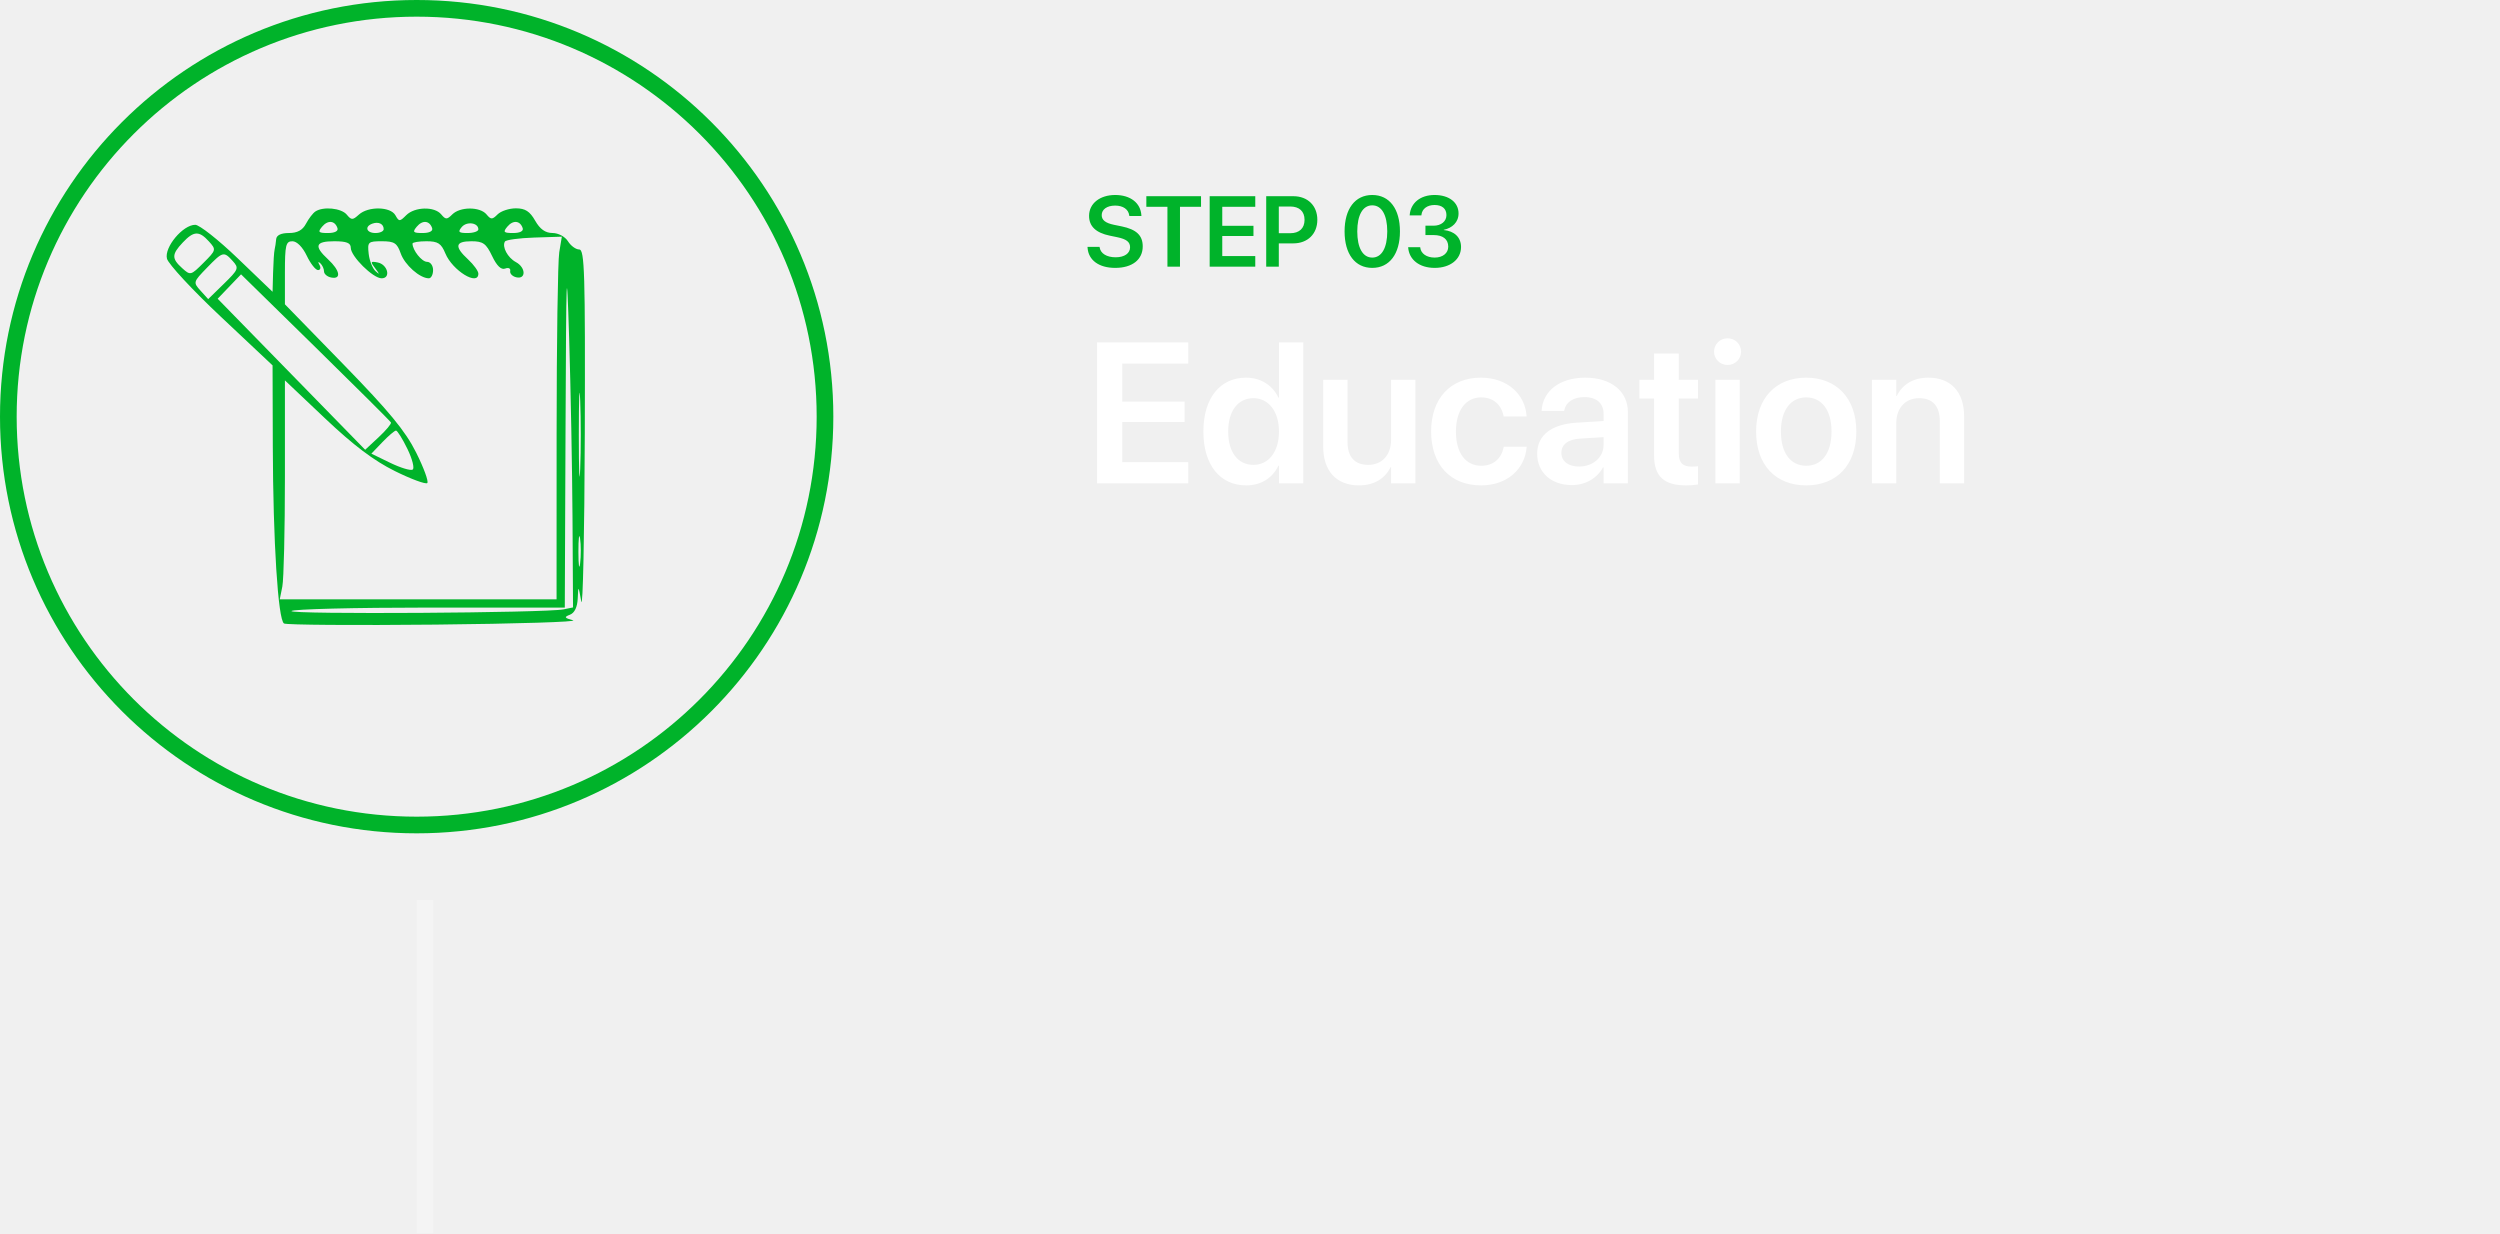
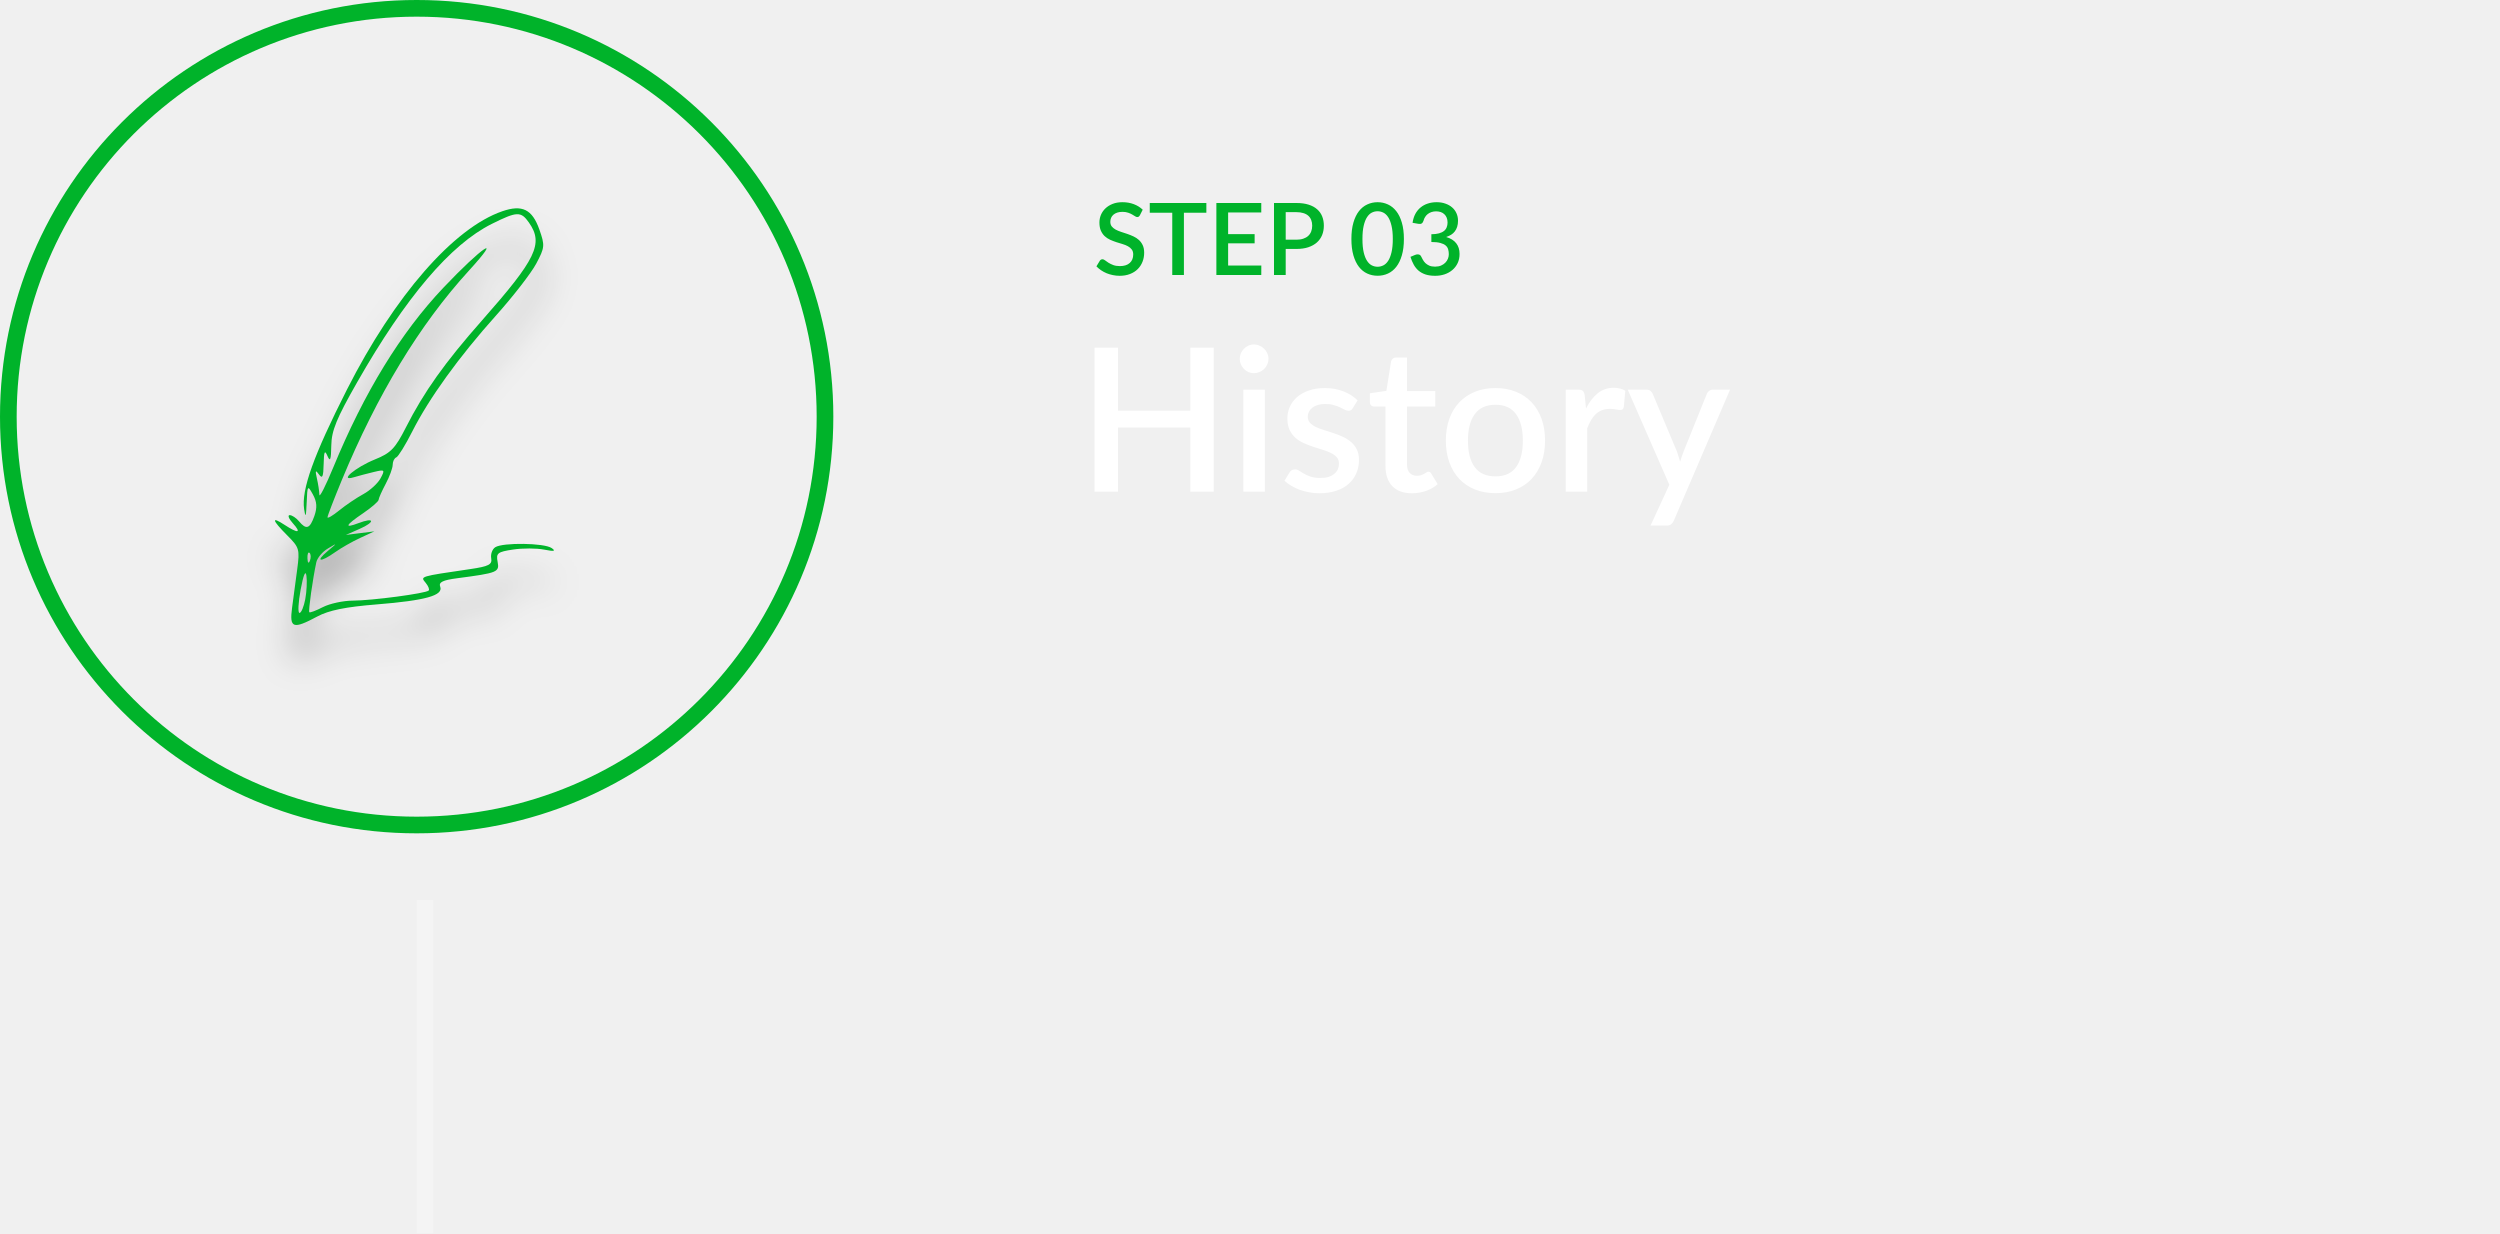
<svg xmlns="http://www.w3.org/2000/svg" width="300" height="148" viewBox="0 0 300 148" fill="none">
  <rect x="1" y="1" width="98" height="98" rx="49" stroke="#00B32A" stroke-width="2" />
-   <path d="M133.822 32.147C135.885 32.147 137.127 31.145 137.127 29.568V29.562C137.127 28.244 136.359 27.529 134.602 27.166L133.688 26.979C132.668 26.768 132.205 26.416 132.205 25.818V25.812C132.205 25.139 132.82 24.676 133.811 24.67C134.76 24.67 135.41 25.109 135.51 25.848L135.521 25.918H136.969L136.963 25.818C136.875 24.371 135.668 23.398 133.822 23.398C132 23.398 130.693 24.406 130.688 25.895V25.9C130.688 27.16 131.508 27.934 133.172 28.279L134.08 28.467C135.17 28.695 135.609 29.035 135.609 29.668V29.674C135.609 30.4 134.941 30.875 133.875 30.875C132.814 30.875 132.07 30.424 131.959 29.697L131.947 29.627H130.5L130.506 29.715C130.605 31.232 131.883 32.147 133.822 32.147ZM140.092 32H141.598V24.816H144.123V23.545H137.561V24.816H140.092V32ZM145.16 32H150.633V30.729H146.672V28.32H150.416V27.096H146.672V24.816H150.633V23.545H145.16V32ZM151.945 32H153.457V29.205H155.203C156.914 29.205 158.08 28.068 158.08 26.381V26.369C158.08 24.676 156.914 23.545 155.203 23.545H151.945V32ZM154.828 24.781C155.912 24.781 156.545 25.361 156.545 26.375V26.387C156.545 27.4 155.912 27.986 154.828 27.986H153.457V24.781H154.828ZM164.672 32.147C166.74 32.147 167.994 30.465 167.994 27.775V27.764C167.994 25.074 166.74 23.398 164.672 23.398C162.598 23.398 161.35 25.074 161.35 27.764V27.775C161.35 30.465 162.598 32.147 164.672 32.147ZM164.672 30.91C163.529 30.91 162.873 29.727 162.873 27.775V27.764C162.873 25.812 163.529 24.641 164.672 24.641C165.809 24.641 166.471 25.812 166.471 27.764V27.775C166.471 29.727 165.809 30.91 164.672 30.91ZM172.166 32.147C174.035 32.147 175.324 31.115 175.324 29.645V29.633C175.324 28.461 174.498 27.723 173.25 27.605V27.576C174.264 27.365 175.025 26.668 175.025 25.619V25.607C175.025 24.295 173.895 23.398 172.148 23.398C170.443 23.398 169.289 24.348 169.166 25.777L169.16 25.848H170.566L170.572 25.789C170.648 25.062 171.258 24.6 172.148 24.6C173.057 24.6 173.572 25.045 173.572 25.807V25.818C173.572 26.557 172.951 27.084 172.02 27.084H171.053V28.209H172.055C173.133 28.209 173.789 28.701 173.789 29.592V29.604C173.789 30.371 173.139 30.91 172.16 30.91C171.17 30.91 170.514 30.412 170.432 29.727L170.426 29.662H168.979L168.984 29.732C169.102 31.15 170.309 32.147 172.166 32.147Z" fill="#00B32A" />
-   <path d="M131.645 58H142.59V55.457H134.668V50.641H142.156V48.191H134.668V43.633H142.59V41.09H131.645V58ZM149.539 58.246C151.332 58.246 152.703 57.355 153.406 55.891H153.477V58H156.395V41.09H153.477V47.711H153.406C152.703 46.223 151.285 45.32 149.527 45.32C146.41 45.32 144.406 47.77 144.406 51.777V51.789C144.406 55.785 146.398 58.246 149.539 58.246ZM150.418 55.785C148.543 55.785 147.383 54.262 147.383 51.789V51.777C147.383 49.305 148.555 47.781 150.418 47.781C152.211 47.781 153.477 49.352 153.477 51.777V51.789C153.477 54.227 152.223 55.785 150.418 55.785ZM163.074 58.246C164.949 58.246 166.227 57.379 166.871 56.055H166.93V58H169.848V45.578H166.93V52.773C166.93 54.578 165.863 55.785 164.188 55.785C162.523 55.785 161.703 54.789 161.703 53.031V45.578H158.785V53.605C158.785 56.488 160.344 58.246 163.074 58.246ZM177.734 58.246C180.875 58.246 182.973 56.277 183.195 53.688L183.207 53.605H180.453L180.43 53.711C180.16 55.012 179.223 55.891 177.746 55.891C175.906 55.891 174.711 54.391 174.711 51.801V51.789C174.711 49.246 175.895 47.688 177.734 47.688C179.281 47.688 180.172 48.66 180.418 49.867L180.441 49.973H183.195L183.184 49.879C183.008 47.395 180.969 45.32 177.699 45.32C174.078 45.32 171.734 47.805 171.734 51.766V51.777C171.734 55.762 174.043 58.246 177.734 58.246ZM188.621 58.211C190.262 58.211 191.645 57.391 192.359 56.09H192.43V58H195.348V49.457C195.348 46.961 193.344 45.32 190.238 45.32C187.086 45.32 185.176 46.973 185 49.176L184.988 49.316H187.695L187.719 49.211C187.906 48.297 188.75 47.652 190.133 47.652C191.609 47.652 192.43 48.414 192.43 49.668V50.523L189.184 50.723C186.172 50.91 184.461 52.234 184.461 54.438V54.461C184.461 56.676 186.137 58.211 188.621 58.211ZM187.367 54.344V54.332C187.367 53.348 188.152 52.727 189.594 52.633L192.43 52.457V53.395C192.43 54.871 191.164 55.984 189.488 55.984C188.211 55.984 187.367 55.363 187.367 54.344ZM202.32 58.246C202.906 58.246 203.422 58.188 203.762 58.141V55.949C203.562 55.961 203.34 55.996 203.059 55.996C201.992 55.996 201.453 55.609 201.453 54.391V47.828H203.762V45.578H201.453V42.426H198.488V45.578H196.73V47.828H198.488V54.637C198.488 57.191 199.719 58.246 202.32 58.246ZM207.312 43.797C208.227 43.797 208.93 43.07 208.93 42.203C208.93 41.312 208.227 40.598 207.312 40.598C206.398 40.598 205.684 41.312 205.684 42.203C205.684 43.07 206.398 43.797 207.312 43.797ZM205.848 58H208.766V45.578H205.848V58ZM216.746 58.246C220.391 58.246 222.758 55.82 222.758 51.789V51.766C222.758 47.758 220.355 45.32 216.734 45.32C213.125 45.32 210.734 47.781 210.734 51.766V51.789C210.734 55.809 213.09 58.246 216.746 58.246ZM216.758 55.891C214.895 55.891 213.711 54.402 213.711 51.789V51.766C213.711 49.188 214.918 47.688 216.734 47.688C218.586 47.688 219.781 49.176 219.781 51.766V51.789C219.781 54.391 218.598 55.891 216.758 55.891ZM224.633 58H227.551V50.793C227.551 49 228.617 47.781 230.293 47.781C231.957 47.781 232.777 48.777 232.777 50.547V58H235.695V49.961C235.695 47.078 234.137 45.32 231.406 45.32C229.52 45.32 228.254 46.188 227.609 47.523H227.551V45.578H224.633V58Z" fill="white" />
-   <path fill-rule="evenodd" clip-rule="evenodd" d="M37.844 25.378C37.546 25.577 37.037 26.241 36.716 26.852C36.309 27.623 35.682 27.963 34.666 27.963C33.721 27.963 33.18 28.226 33.14 28.704C33.106 29.112 33.022 29.668 32.955 29.939C32.887 30.211 32.804 31.464 32.77 32.724L32.708 35.014L28.521 30.995C26.218 28.784 23.927 26.976 23.428 26.976C21.944 26.976 19.692 29.672 20.035 31.038C20.195 31.679 23.113 34.822 26.518 38.024L32.708 43.846L32.736 53.562C32.77 64.974 33.364 74.375 34.08 74.818C34.359 74.991 42.555 75.051 52.293 74.953C62.031 74.854 69.442 74.622 68.763 74.436C67.72 74.151 67.662 74.047 68.393 73.766C68.949 73.553 69.282 72.856 69.327 71.813C69.395 70.236 69.407 70.246 69.751 72.168C69.946 73.255 70.136 64.198 70.175 52.042C70.236 32.748 70.151 29.939 69.508 29.939C69.103 29.939 68.494 29.495 68.155 28.951C67.805 28.392 67.001 27.962 66.298 27.96C65.44 27.958 64.8 27.502 64.218 26.479C63.579 25.356 63.022 25 61.907 25C61.099 25 60.11 25.327 59.71 25.727C59.07 26.367 58.911 26.367 58.38 25.727C57.602 24.79 55.214 24.79 54.277 25.727C53.637 26.367 53.478 26.367 52.947 25.727C52.134 24.748 49.765 24.806 48.741 25.83C47.964 26.608 47.882 26.608 47.447 25.83C46.859 24.78 44.193 24.733 43.066 25.753C42.32 26.428 42.169 26.428 41.608 25.753C40.957 24.968 38.783 24.751 37.844 25.378ZM40.497 27.377C40.616 27.733 40.168 27.963 39.356 27.963C38.211 27.963 38.11 27.855 38.648 27.206C39.336 26.378 40.191 26.456 40.497 27.377ZM46.043 27.499C46.043 27.755 45.599 27.963 45.056 27.963C43.966 27.963 43.711 27.186 44.685 26.836C45.432 26.569 46.043 26.866 46.043 27.499ZM51.857 27.377C51.976 27.733 51.528 27.963 50.716 27.963C49.571 27.963 49.47 27.855 50.008 27.206C50.696 26.378 51.55 26.456 51.857 27.377ZM57.403 27.522C57.403 27.765 56.821 27.963 56.108 27.963C55.036 27.963 54.915 27.84 55.403 27.252C56.004 26.529 57.403 26.718 57.403 27.522ZM62.723 27.377C62.842 27.733 62.394 27.963 61.582 27.963C60.437 27.963 60.336 27.855 60.874 27.206C61.562 26.378 62.416 26.456 62.723 27.377ZM25.07 28.971C25.963 29.958 25.95 30.01 24.425 31.535C22.901 33.06 22.848 33.072 21.861 32.179C20.585 31.025 20.596 30.524 21.928 29.106C23.248 27.701 23.895 27.673 25.07 28.971ZM67.109 30.281C66.938 31.316 66.796 41.108 66.793 52.042L66.788 71.921H33.572L33.881 70.378C34.051 69.529 34.19 63.617 34.19 57.241V45.647L39.005 50.206C42.418 53.436 44.859 55.278 47.384 56.528C49.344 57.498 51.095 58.144 51.276 57.964C51.456 57.783 50.852 56.135 49.935 54.302C48.638 51.711 46.697 49.358 41.228 43.742L34.19 36.517V32.734C34.19 29.409 34.298 28.951 35.086 28.951C35.624 28.951 36.312 29.642 36.807 30.68C37.26 31.631 37.87 32.409 38.162 32.409C38.454 32.409 38.533 32.131 38.338 31.791C38.131 31.433 38.171 31.346 38.432 31.585C38.679 31.812 38.882 32.254 38.882 32.567C38.882 32.88 39.271 33.211 39.746 33.303C40.993 33.543 40.808 32.459 39.376 31.13C37.64 29.522 37.834 28.951 40.116 28.951C41.586 28.951 42.092 29.151 42.092 29.73C42.092 30.758 44.757 33.397 45.794 33.397C46.945 33.397 46.522 31.726 45.312 31.493C44.443 31.326 44.416 31.399 45.048 32.228C45.575 32.921 45.582 33.001 45.077 32.552C44.707 32.224 44.331 31.28 44.241 30.453C44.085 29.031 44.169 28.951 45.826 28.951C47.318 28.951 47.651 29.165 48.082 30.4C48.565 31.787 50.379 33.397 51.459 33.397C51.74 33.397 51.97 32.952 51.97 32.409C51.97 31.865 51.645 31.421 51.247 31.421C50.614 31.421 49.501 30.024 49.501 29.231C49.501 29.077 50.252 28.951 51.17 28.951C52.552 28.951 52.942 29.201 53.442 30.409C54.298 32.474 57.403 34.377 57.403 32.836C57.403 32.527 56.848 31.76 56.169 31.13C54.499 29.584 54.616 28.951 56.571 28.951C57.964 28.951 58.334 29.216 59.055 30.727C59.619 31.91 60.142 32.411 60.622 32.227C61.021 32.074 61.29 32.205 61.225 32.521C61.16 32.834 61.497 33.176 61.972 33.28C63.149 33.537 63.097 32.089 61.907 31.452C60.917 30.922 60.213 29.6 60.593 28.985C60.719 28.781 62.306 28.566 64.121 28.507L67.42 28.401L67.109 30.281ZM68.701 62.157L68.763 72.891L67.652 73.121C65.574 73.553 34.718 73.748 34.977 73.327C35.12 73.097 42.557 72.909 51.505 72.909H67.775L67.865 51.301C67.946 32.005 67.992 30.855 68.296 40.558C68.484 46.535 68.666 56.254 68.701 62.157ZM27.932 31.328C28.692 32.168 28.626 32.336 26.862 34.058L24.983 35.893L24.067 34.881C23.167 33.887 23.181 33.837 24.816 32.151C26.742 30.163 26.852 30.135 27.932 31.328ZM46.915 50.698C46.986 50.848 46.319 51.646 45.433 52.471L43.821 53.972L34.97 44.91L26.119 35.849L28.925 32.92L37.854 41.672C42.766 46.487 46.843 50.548 46.915 50.698ZM69.625 56.24C69.533 58.481 69.458 56.647 69.458 52.165C69.458 47.683 69.533 45.849 69.625 48.09C69.716 50.331 69.716 53.999 69.625 56.24ZM48.893 53.874C49.481 55.086 49.763 56.202 49.517 56.353C49.272 56.505 48.057 56.136 46.818 55.534L44.564 54.439L45.89 53.055C46.619 52.294 47.352 51.671 47.519 51.671C47.686 51.671 48.304 52.662 48.893 53.874ZM69.615 67.591C69.505 68.478 69.413 67.871 69.41 66.242C69.407 64.612 69.497 63.885 69.61 64.627C69.723 65.37 69.725 66.703 69.615 67.591Z" fill="#00B32A" />
+   <path d="M136.784 25.836C136.74 25.908 136.694 25.962 136.646 25.998C136.598 26.03 136.538 26.046 136.466 26.046C136.39 26.046 136.304 26.014 136.208 25.95C136.116 25.886 136 25.816 135.86 25.74C135.724 25.66 135.562 25.588 135.374 25.524C135.186 25.456 134.962 25.422 134.702 25.422C134.462 25.422 134.25 25.452 134.066 25.512C133.886 25.572 133.734 25.656 133.61 25.764C133.486 25.872 133.392 26 133.328 26.148C133.268 26.292 133.238 26.45 133.238 26.622C133.238 26.842 133.296 27.026 133.412 27.174C133.528 27.318 133.68 27.442 133.868 27.546C134.06 27.65 134.278 27.742 134.522 27.822C134.766 27.898 135.014 27.98 135.266 28.068C135.522 28.156 135.772 28.256 136.016 28.368C136.26 28.48 136.476 28.622 136.664 28.794C136.856 28.966 137.01 29.176 137.126 29.424C137.242 29.672 137.3 29.974 137.3 30.33C137.3 30.714 137.234 31.074 137.102 31.41C136.97 31.746 136.778 32.04 136.526 32.292C136.278 32.54 135.97 32.736 135.602 32.88C135.238 33.024 134.822 33.096 134.354 33.096C134.078 33.096 133.808 33.068 133.544 33.012C133.284 32.96 133.034 32.886 132.794 32.79C132.558 32.69 132.336 32.57 132.128 32.43C131.92 32.29 131.734 32.134 131.57 31.962L131.978 31.29C132.014 31.234 132.06 31.19 132.116 31.158C132.172 31.126 132.234 31.11 132.302 31.11C132.394 31.11 132.496 31.154 132.608 31.242C132.72 31.326 132.854 31.42 133.01 31.524C133.17 31.624 133.362 31.718 133.586 31.806C133.81 31.89 134.078 31.932 134.39 31.932C134.898 31.932 135.29 31.808 135.566 31.56C135.846 31.312 135.986 30.97 135.986 30.534C135.986 30.29 135.928 30.092 135.812 29.94C135.696 29.784 135.542 29.654 135.35 29.55C135.162 29.446 134.946 29.358 134.702 29.286C134.458 29.214 134.21 29.138 133.958 29.058C133.706 28.974 133.458 28.878 133.214 28.77C132.97 28.658 132.752 28.514 132.56 28.338C132.372 28.158 132.22 27.938 132.104 27.678C131.988 27.414 131.93 27.086 131.93 26.694C131.93 26.382 131.99 26.08 132.11 25.788C132.234 25.496 132.412 25.238 132.644 25.014C132.88 24.786 133.17 24.604 133.514 24.468C133.858 24.332 134.25 24.264 134.69 24.264C135.186 24.264 135.64 24.342 136.052 24.498C136.468 24.654 136.826 24.876 137.126 25.164L136.784 25.836ZM144.763 25.53H142.069V33H140.671V25.53H137.971V24.36H144.763V25.53ZM151.359 31.866L151.353 33H145.965V24.36H151.353V25.494H147.375V28.098H150.555V29.196H147.375V31.866H151.359ZM155.568 28.764C155.88 28.764 156.154 28.724 156.39 28.644C156.63 28.564 156.828 28.452 156.984 28.308C157.144 28.16 157.264 27.982 157.344 27.774C157.424 27.566 157.464 27.334 157.464 27.078C157.464 26.826 157.424 26.6 157.344 26.4C157.268 26.2 157.152 26.03 156.996 25.89C156.84 25.75 156.642 25.644 156.402 25.572C156.166 25.496 155.888 25.458 155.568 25.458H154.284V28.764H155.568ZM155.568 24.36C156.132 24.36 156.62 24.426 157.032 24.558C157.448 24.69 157.79 24.876 158.058 25.116C158.33 25.352 158.532 25.638 158.664 25.974C158.796 26.306 158.862 26.674 158.862 27.078C158.862 27.49 158.792 27.868 158.652 28.212C158.512 28.552 158.304 28.846 158.028 29.094C157.752 29.338 157.408 29.53 156.996 29.67C156.588 29.806 156.112 29.874 155.568 29.874H154.284V33H152.88V24.36H155.568ZM168.468 28.68C168.468 29.436 168.386 30.09 168.222 30.642C168.062 31.194 167.84 31.652 167.556 32.016C167.272 32.38 166.938 32.65 166.554 32.826C166.17 33.002 165.756 33.09 165.312 33.09C164.868 33.09 164.454 33.002 164.07 32.826C163.686 32.65 163.352 32.38 163.068 32.016C162.788 31.652 162.568 31.194 162.408 30.642C162.248 30.09 162.168 29.436 162.168 28.68C162.168 27.924 162.248 27.27 162.408 26.718C162.568 26.162 162.788 25.704 163.068 25.344C163.352 24.98 163.686 24.71 164.07 24.534C164.454 24.354 164.868 24.264 165.312 24.264C165.756 24.264 166.17 24.354 166.554 24.534C166.938 24.71 167.272 24.98 167.556 25.344C167.84 25.704 168.062 26.162 168.222 26.718C168.386 27.27 168.468 27.924 168.468 28.68ZM167.136 28.68C167.136 28.04 167.084 27.508 166.98 27.084C166.88 26.656 166.746 26.314 166.578 26.058C166.41 25.802 166.216 25.62 165.996 25.512C165.776 25.404 165.548 25.35 165.312 25.35C165.072 25.35 164.842 25.404 164.622 25.512C164.406 25.62 164.214 25.802 164.046 26.058C163.878 26.314 163.744 26.656 163.644 27.084C163.544 27.508 163.494 28.04 163.494 28.68C163.494 29.32 163.544 29.854 163.644 30.282C163.744 30.706 163.878 31.046 164.046 31.302C164.214 31.558 164.406 31.74 164.622 31.848C164.842 31.956 165.072 32.01 165.312 32.01C165.548 32.01 165.776 31.956 165.996 31.848C166.216 31.74 166.41 31.558 166.578 31.302C166.746 31.046 166.88 30.706 166.98 30.282C167.084 29.854 167.136 29.32 167.136 28.68ZM169.507 26.736C169.567 26.328 169.679 25.97 169.843 25.662C170.011 25.354 170.221 25.098 170.473 24.894C170.725 24.686 171.013 24.53 171.337 24.426C171.665 24.318 172.019 24.264 172.399 24.264C172.783 24.264 173.131 24.32 173.443 24.432C173.759 24.54 174.029 24.692 174.253 24.888C174.481 25.084 174.655 25.318 174.775 25.59C174.899 25.862 174.961 26.16 174.961 26.484C174.961 26.76 174.927 27.004 174.859 27.216C174.795 27.424 174.701 27.608 174.577 27.768C174.457 27.928 174.309 28.062 174.133 28.17C173.957 28.278 173.759 28.368 173.539 28.44C174.075 28.596 174.477 28.846 174.745 29.19C175.013 29.53 175.147 29.958 175.147 30.474C175.147 30.89 175.069 31.26 174.913 31.584C174.757 31.908 174.545 32.182 174.277 32.406C174.013 32.63 173.703 32.802 173.347 32.922C172.995 33.038 172.621 33.096 172.225 33.096C171.781 33.096 171.397 33.044 171.073 32.94C170.749 32.832 170.469 32.68 170.233 32.484C170.001 32.284 169.807 32.044 169.651 31.764C169.495 31.484 169.363 31.17 169.255 30.822L169.813 30.588C169.961 30.524 170.101 30.506 170.233 30.534C170.369 30.562 170.467 30.636 170.527 30.756C170.591 30.884 170.663 31.022 170.743 31.17C170.823 31.314 170.925 31.448 171.049 31.572C171.177 31.692 171.333 31.794 171.517 31.878C171.705 31.958 171.935 31.998 172.207 31.998C172.483 31.998 172.723 31.954 172.927 31.866C173.135 31.774 173.307 31.658 173.443 31.518C173.583 31.374 173.687 31.214 173.755 31.038C173.823 30.862 173.857 30.688 173.857 30.516C173.857 30.3 173.831 30.102 173.779 29.922C173.727 29.738 173.625 29.582 173.473 29.454C173.325 29.326 173.113 29.226 172.837 29.154C172.565 29.078 172.207 29.04 171.763 29.04V28.11C172.127 28.106 172.433 28.07 172.681 28.002C172.933 27.93 173.133 27.834 173.281 27.714C173.433 27.59 173.541 27.442 173.605 27.27C173.673 27.098 173.707 26.91 173.707 26.706C173.707 26.486 173.673 26.292 173.605 26.124C173.537 25.956 173.441 25.816 173.317 25.704C173.197 25.588 173.053 25.502 172.885 25.446C172.717 25.39 172.531 25.362 172.327 25.362C172.131 25.362 171.949 25.39 171.781 25.446C171.617 25.502 171.469 25.58 171.337 25.68C171.209 25.78 171.101 25.9 171.013 26.04C170.925 26.176 170.861 26.326 170.821 26.49C170.765 26.654 170.689 26.764 170.593 26.82C170.501 26.876 170.365 26.888 170.185 26.856L169.507 26.736Z" fill="#00B32A" />
+   <path d="M145.645 41.72V59H142.837V51.308H134.161V59H131.341V41.72H134.161V49.28H142.837V41.72H145.645ZM151.783 46.76V59H149.203V46.76H151.783ZM152.215 43.064C152.215 43.296 152.167 43.516 152.071 43.724C151.983 43.932 151.859 44.116 151.699 44.276C151.539 44.428 151.351 44.552 151.135 44.648C150.927 44.736 150.703 44.78 150.463 44.78C150.231 44.78 150.011 44.736 149.803 44.648C149.603 44.552 149.427 44.428 149.275 44.276C149.123 44.116 148.999 43.932 148.903 43.724C148.815 43.516 148.771 43.296 148.771 43.064C148.771 42.824 148.815 42.6 148.903 42.392C148.999 42.184 149.123 42.004 149.275 41.852C149.427 41.692 149.603 41.568 149.803 41.48C150.011 41.384 150.231 41.336 150.463 41.336C150.703 41.336 150.927 41.384 151.135 41.48C151.351 41.568 151.539 41.692 151.699 41.852C151.859 42.004 151.983 42.184 152.071 42.392C152.167 42.6 152.215 42.824 152.215 43.064ZM162.333 48.98C162.269 49.092 162.197 49.172 162.117 49.22C162.037 49.268 161.937 49.292 161.817 49.292C161.681 49.292 161.533 49.252 161.373 49.172C161.213 49.084 161.025 48.988 160.809 48.884C160.593 48.78 160.337 48.688 160.041 48.608C159.753 48.52 159.413 48.476 159.021 48.476C158.701 48.476 158.409 48.516 158.145 48.596C157.889 48.668 157.669 48.776 157.485 48.92C157.309 49.056 157.173 49.22 157.077 49.412C156.981 49.596 156.933 49.796 156.933 50.012C156.933 50.3 157.021 50.54 157.197 50.732C157.373 50.924 157.605 51.092 157.893 51.236C158.181 51.372 158.509 51.496 158.877 51.608C159.245 51.72 159.621 51.84 160.005 51.968C160.389 52.096 160.765 52.244 161.133 52.412C161.501 52.58 161.829 52.788 162.117 53.036C162.405 53.276 162.637 53.572 162.813 53.924C162.989 54.268 163.077 54.688 163.077 55.184C163.077 55.76 162.973 56.292 162.765 56.78C162.557 57.268 162.253 57.692 161.853 58.052C161.453 58.412 160.953 58.692 160.353 58.892C159.761 59.092 159.081 59.192 158.313 59.192C157.889 59.192 157.477 59.152 157.077 59.072C156.685 59 156.309 58.9 155.949 58.772C155.597 58.636 155.265 58.476 154.953 58.292C154.649 58.108 154.377 57.908 154.137 57.692L154.737 56.708C154.809 56.588 154.897 56.496 155.001 56.432C155.113 56.36 155.249 56.324 155.409 56.324C155.577 56.324 155.741 56.38 155.901 56.492C156.069 56.596 156.261 56.712 156.477 56.84C156.701 56.968 156.969 57.088 157.281 57.2C157.593 57.304 157.981 57.356 158.445 57.356C158.829 57.356 159.161 57.312 159.441 57.224C159.721 57.128 159.953 57 160.137 56.84C160.321 56.68 160.457 56.5 160.545 56.3C160.633 56.092 160.677 55.872 160.677 55.64C160.677 55.328 160.589 55.072 160.413 54.872C160.237 54.672 160.001 54.5 159.705 54.356C159.417 54.212 159.085 54.084 158.709 53.972C158.341 53.86 157.965 53.74 157.581 53.612C157.197 53.484 156.817 53.336 156.441 53.168C156.073 53 155.741 52.788 155.445 52.532C155.157 52.268 154.925 51.952 154.749 51.584C154.573 51.208 154.485 50.752 154.485 50.216C154.485 49.728 154.581 49.264 154.773 48.824C154.973 48.384 155.261 47.996 155.637 47.66C156.021 47.324 156.489 47.06 157.041 46.868C157.601 46.668 158.245 46.568 158.973 46.568C159.797 46.568 160.545 46.7 161.217 46.964C161.889 47.228 162.453 47.588 162.909 48.044L162.333 48.98ZM169.426 59.192C168.41 59.192 167.626 58.908 167.074 58.34C166.53 57.764 166.258 56.956 166.258 55.916V48.788H164.914C164.77 48.788 164.646 48.744 164.542 48.656C164.438 48.56 164.386 48.42 164.386 48.236V47.192L166.366 46.904L166.93 43.364C166.97 43.228 167.038 43.12 167.134 43.04C167.23 42.952 167.358 42.908 167.518 42.908H168.838V46.928H172.234V48.788H168.838V55.736C168.838 56.176 168.946 56.512 169.162 56.744C169.378 56.976 169.666 57.092 170.026 57.092C170.226 57.092 170.398 57.068 170.542 57.02C170.686 56.964 170.81 56.908 170.914 56.852C171.018 56.788 171.106 56.732 171.178 56.684C171.258 56.628 171.334 56.6 171.406 56.6C171.55 56.6 171.666 56.68 171.754 56.84L172.522 58.1C172.122 58.452 171.65 58.724 171.106 58.916C170.562 59.1 170.002 59.192 169.426 59.192ZM179.466 46.568C180.37 46.568 181.186 46.716 181.914 47.012C182.65 47.308 183.274 47.728 183.786 48.272C184.306 48.816 184.706 49.476 184.986 50.252C185.266 51.028 185.406 51.9 185.406 52.868C185.406 53.836 185.266 54.708 184.986 55.484C184.706 56.26 184.306 56.924 183.786 57.476C183.274 58.02 182.65 58.44 181.914 58.736C181.186 59.032 180.37 59.18 179.466 59.18C178.554 59.18 177.73 59.032 176.994 58.736C176.266 58.44 175.642 58.02 175.122 57.476C174.602 56.924 174.202 56.26 173.922 55.484C173.642 54.708 173.502 53.836 173.502 52.868C173.502 51.9 173.642 51.028 173.922 50.252C174.202 49.476 174.602 48.816 175.122 48.272C175.642 47.728 176.266 47.308 176.994 47.012C177.73 46.716 178.554 46.568 179.466 46.568ZM179.466 57.164C180.57 57.164 181.39 56.796 181.926 56.06C182.47 55.316 182.742 54.256 182.742 52.88C182.742 51.504 182.47 50.444 181.926 49.7C181.39 48.948 180.57 48.572 179.466 48.572C178.346 48.572 177.514 48.948 176.97 49.7C176.426 50.444 176.154 51.504 176.154 52.88C176.154 54.256 176.426 55.316 176.97 56.06C177.514 56.796 178.346 57.164 179.466 57.164ZM190.321 49.028C190.705 48.252 191.169 47.644 191.713 47.204C192.257 46.756 192.909 46.532 193.669 46.532C193.933 46.532 194.181 46.564 194.413 46.628C194.645 46.684 194.853 46.772 195.037 46.892L194.857 48.836C194.825 48.972 194.773 49.068 194.701 49.124C194.637 49.172 194.549 49.196 194.437 49.196C194.317 49.196 194.145 49.176 193.921 49.136C193.697 49.088 193.461 49.064 193.213 49.064C192.853 49.064 192.533 49.116 192.253 49.22C191.981 49.324 191.733 49.476 191.509 49.676C191.293 49.876 191.101 50.12 190.933 50.408C190.765 50.696 190.609 51.024 190.465 51.392V59H187.885V46.76H189.385C189.657 46.76 189.845 46.812 189.949 46.916C190.053 47.012 190.125 47.184 190.165 47.432L190.321 49.028ZM207.604 46.76L200.86 62.48C200.772 62.664 200.664 62.808 200.536 62.912C200.416 63.016 200.228 63.068 199.972 63.068H198.064L200.32 58.172L195.328 46.76H197.572C197.788 46.76 197.952 46.812 198.064 46.916C198.184 47.012 198.272 47.128 198.328 47.264L201.244 54.212C201.316 54.412 201.38 54.612 201.436 54.812C201.5 55.004 201.56 55.204 201.616 55.412C201.68 55.204 201.744 55 201.808 54.8C201.872 54.6 201.944 54.4 202.024 54.2L204.82 47.264C204.876 47.12 204.968 47 205.096 46.904C205.232 46.808 205.38 46.76 205.54 46.76H207.604Z" fill="white" />
  <line x1="51" y1="108" x2="51" y2="148" stroke="white" stroke-opacity="0.3" stroke-width="2" />
+   <g filter="url(#filter0_d)">
+     <path fill-rule="evenodd" clip-rule="evenodd" d="M60.282 25.348C54.438 27.356 47.331 35.51 41.646 46.726C37.62 54.67 36.151 58.769 36.495 61.098C36.658 62.207 36.73 62.03 36.8 60.349C36.886 58.226 36.913 58.191 37.549 59.339C38.029 60.206 38.078 60.904 37.729 61.907C37.186 63.462 36.757 63.611 35.877 62.55C35.542 62.147 35.041 61.816 34.764 61.816C34.486 61.816 34.657 62.257 35.144 62.794C36.213 63.976 35.787 64.057 34.149 62.983C32.505 61.906 32.635 62.411 34.475 64.251C35.922 65.699 35.988 65.923 35.665 68.323C35.477 69.72 35.199 71.798 35.047 72.941C34.723 75.393 35.159 75.543 38.069 73.983C39.465 73.235 41.448 72.831 45.21 72.529C51.077 72.057 53.229 71.453 52.823 70.394C52.621 69.869 53.131 69.617 54.851 69.391C59.728 68.75 59.952 68.658 59.712 67.41C59.515 66.378 59.712 66.223 61.576 65.944C62.722 65.772 64.396 65.776 65.294 65.954C66.504 66.193 66.738 66.144 66.195 65.766C65.319 65.155 60.355 65.082 59.434 65.666C59.077 65.892 58.857 66.487 58.945 66.988C59.078 67.748 58.662 67.963 56.415 68.293C50.31 69.19 50.429 69.154 51.07 69.926C51.397 70.32 51.565 70.742 51.443 70.864C51.097 71.21 44.669 72.065 42.332 72.076C41.176 72.081 39.56 72.432 38.741 72.855C37.923 73.278 37.192 73.553 37.116 73.466C36.985 73.316 37.52 69.508 37.958 67.472C38.07 66.951 38.693 66.209 39.342 65.822C40.517 65.123 40.517 65.124 39.3 66.147C37.772 67.431 38.45 67.519 40.211 66.266C40.929 65.754 42.284 64.982 43.221 64.55L44.924 63.764L43.212 63.978L41.501 64.193L43.147 63.469C45.052 62.631 44.958 62.038 43.036 62.769C41.24 63.452 41.425 63.047 43.579 61.584C44.588 60.898 45.422 60.175 45.433 59.977C45.444 59.778 45.829 58.912 46.289 58.051C46.748 57.19 47.124 56.163 47.124 55.769C47.124 55.375 47.317 54.979 47.552 54.889C47.787 54.799 48.648 53.406 49.464 51.792C51.488 47.789 55.074 42.823 59.526 37.856C61.575 35.569 63.744 32.771 64.347 31.637C65.379 29.694 65.401 29.457 64.719 27.53C63.865 25.119 62.665 24.528 60.282 25.348ZM63.478 26.718C65.242 29.236 64.37 31.053 57.849 38.441C53.356 43.533 50.881 47.014 48.702 51.303C47.423 53.821 46.899 54.363 44.998 55.129C42.656 56.072 40.58 57.835 42.483 57.265C43.019 57.105 44.086 56.823 44.854 56.639C46.179 56.322 46.221 56.361 45.667 57.397C45.346 57.996 44.415 58.852 43.597 59.296C42.78 59.741 41.479 60.62 40.706 61.249C39.932 61.878 39.3 62.25 39.3 62.077C39.3 61.903 40.075 59.89 41.021 57.604C45.269 47.343 50.366 38.941 56.257 32.491C60.478 27.869 57.87 29.607 53.209 34.522C48.106 39.902 43.702 47.089 39.999 56.077C39.087 58.292 38.333 59.775 38.325 59.372C38.316 58.968 38.183 58.088 38.029 57.416C37.809 56.457 37.862 56.352 38.272 56.927C38.682 57.5 38.805 57.232 38.838 55.704C38.871 54.16 38.969 53.954 39.3 54.726C39.62 55.47 39.729 55.171 39.755 53.477C39.783 51.676 40.378 50.218 42.867 45.857C48.681 35.668 54.069 29.332 59.021 26.865C62.051 25.354 62.513 25.339 63.478 26.718ZM37.189 67.287C37.033 67.677 36.917 67.561 36.894 66.992C36.873 66.476 36.988 66.188 37.151 66.35C37.313 66.512 37.331 66.934 37.189 67.287ZM36.631 71.905C36.461 72.811 36.149 73.552 35.938 73.552C35.728 73.552 35.791 72.287 36.08 70.741C36.41 68.973 36.667 68.361 36.773 69.093C36.864 69.734 36.801 70.999 36.631 71.905Z" fill="#00B32A" />
+   </g>
+   <defs>
+     <filter id="filter0_d" x="29" y="25" width="41.472" height="58" filterUnits="userSpaceOnUse" color-interpolation-filters="sRGB">
+       <feFlood flood-opacity="0" result="BackgroundImageFix" />
+       <feColorMatrix in="SourceAlpha" type="matrix" values="0 0 0 0 0 0 0 0 0 0 0 0 0 0 0 0 0 0 127 0" />
+       <feOffset dy="4" />
+       <feGaussianBlur stdDeviation="2" />
+       <feColorMatrix type="matrix" values="0 0 0 0 0 0 0 0 0 0 0 0 0 0 0 0 0 0 0.25 0" />
+       <feBlend mode="normal" in2="BackgroundImageFix" result="effect1_dropShadow" />
+       <feBlend mode="normal" in="SourceGraphic" in2="effect1_dropShadow" result="shape" />
+     </filter>
+   </defs>
</svg>
